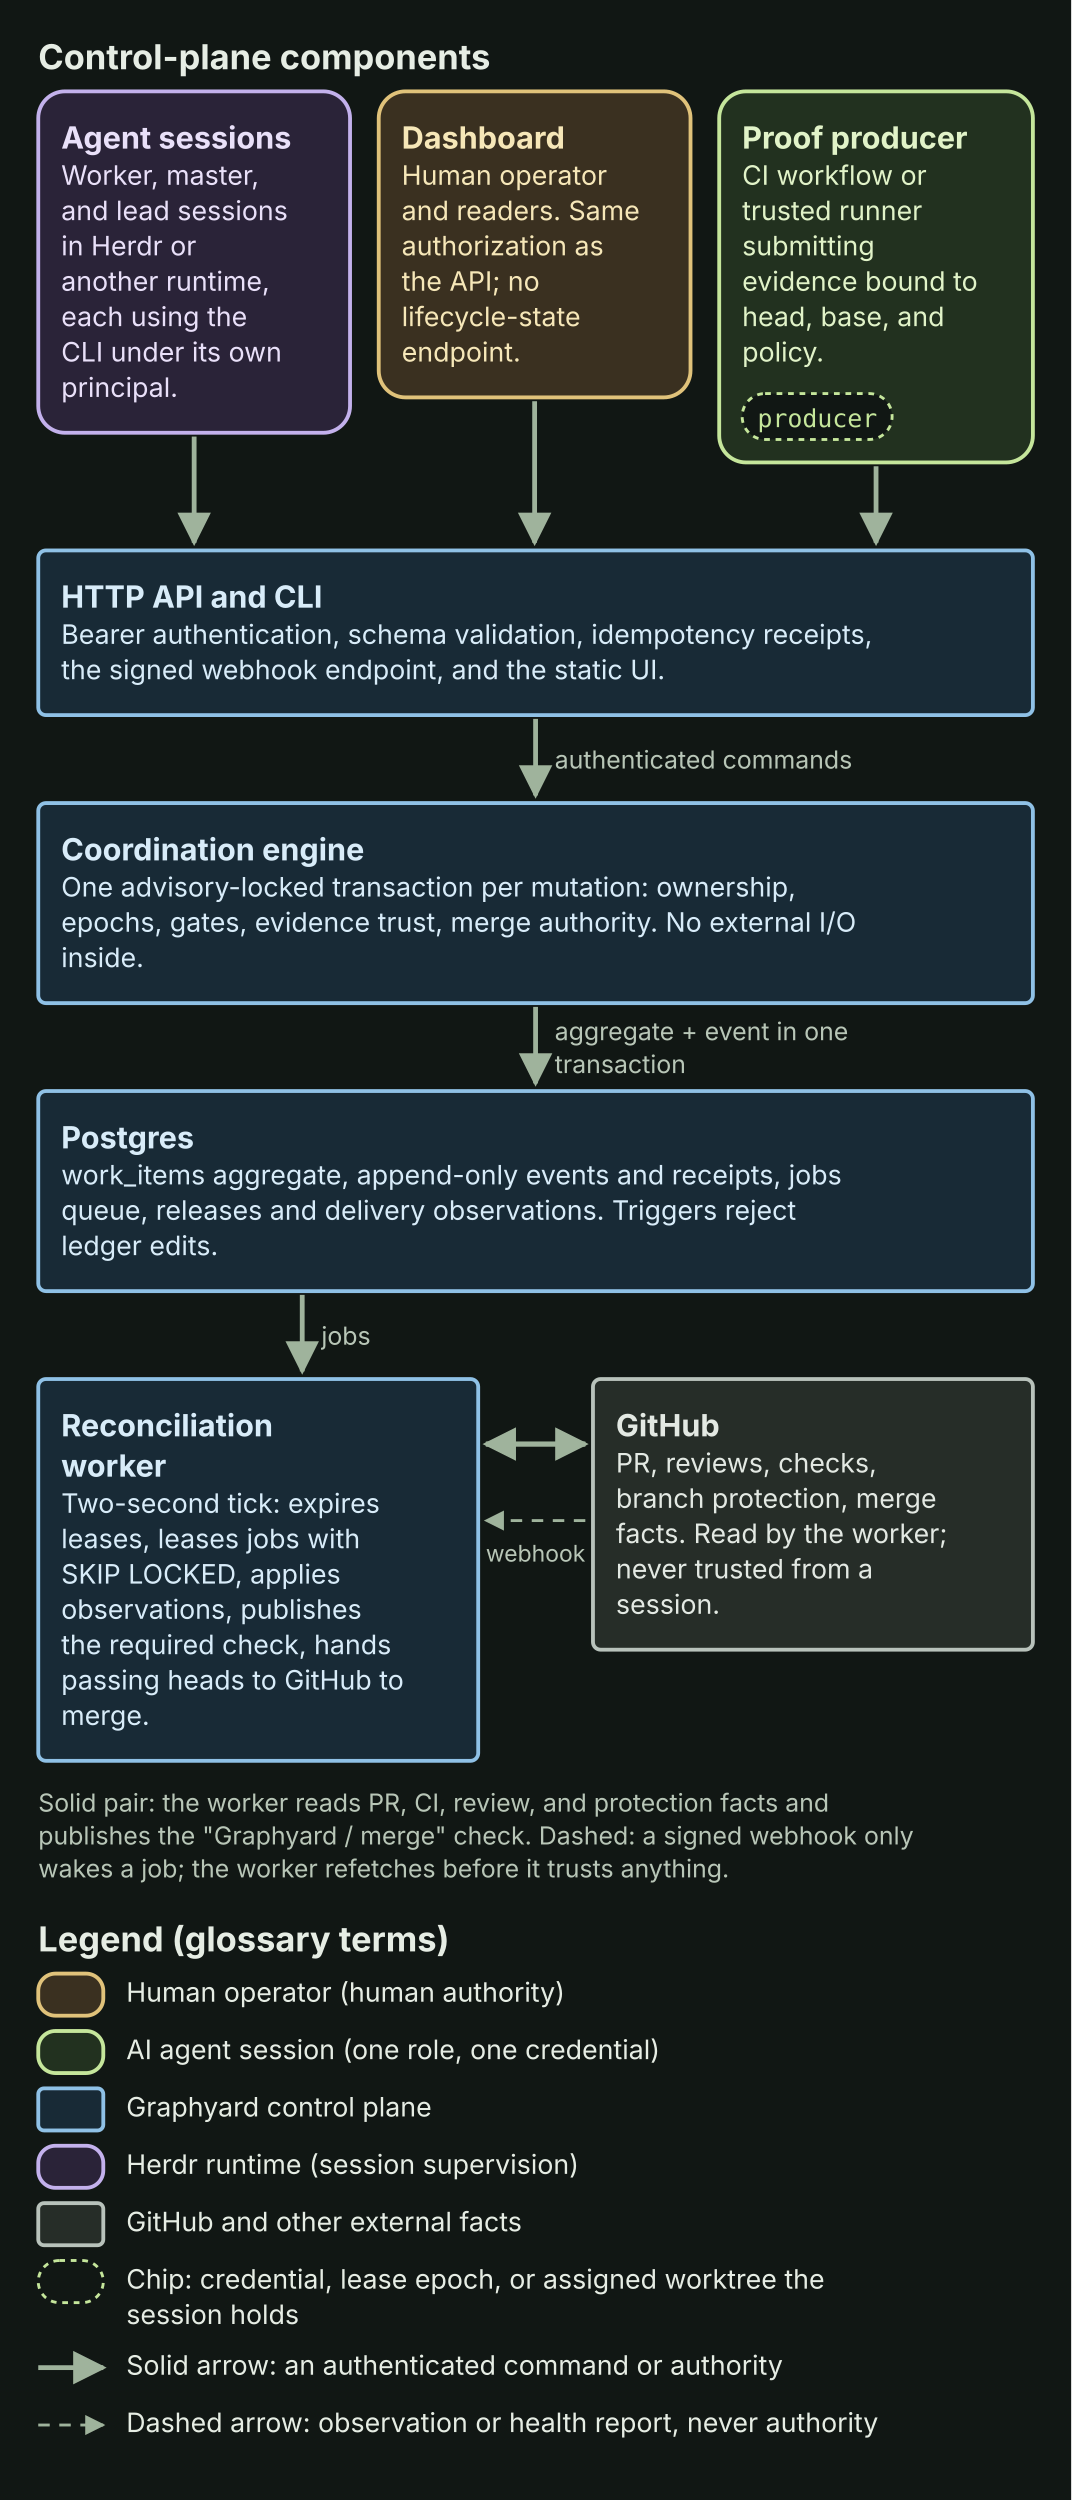
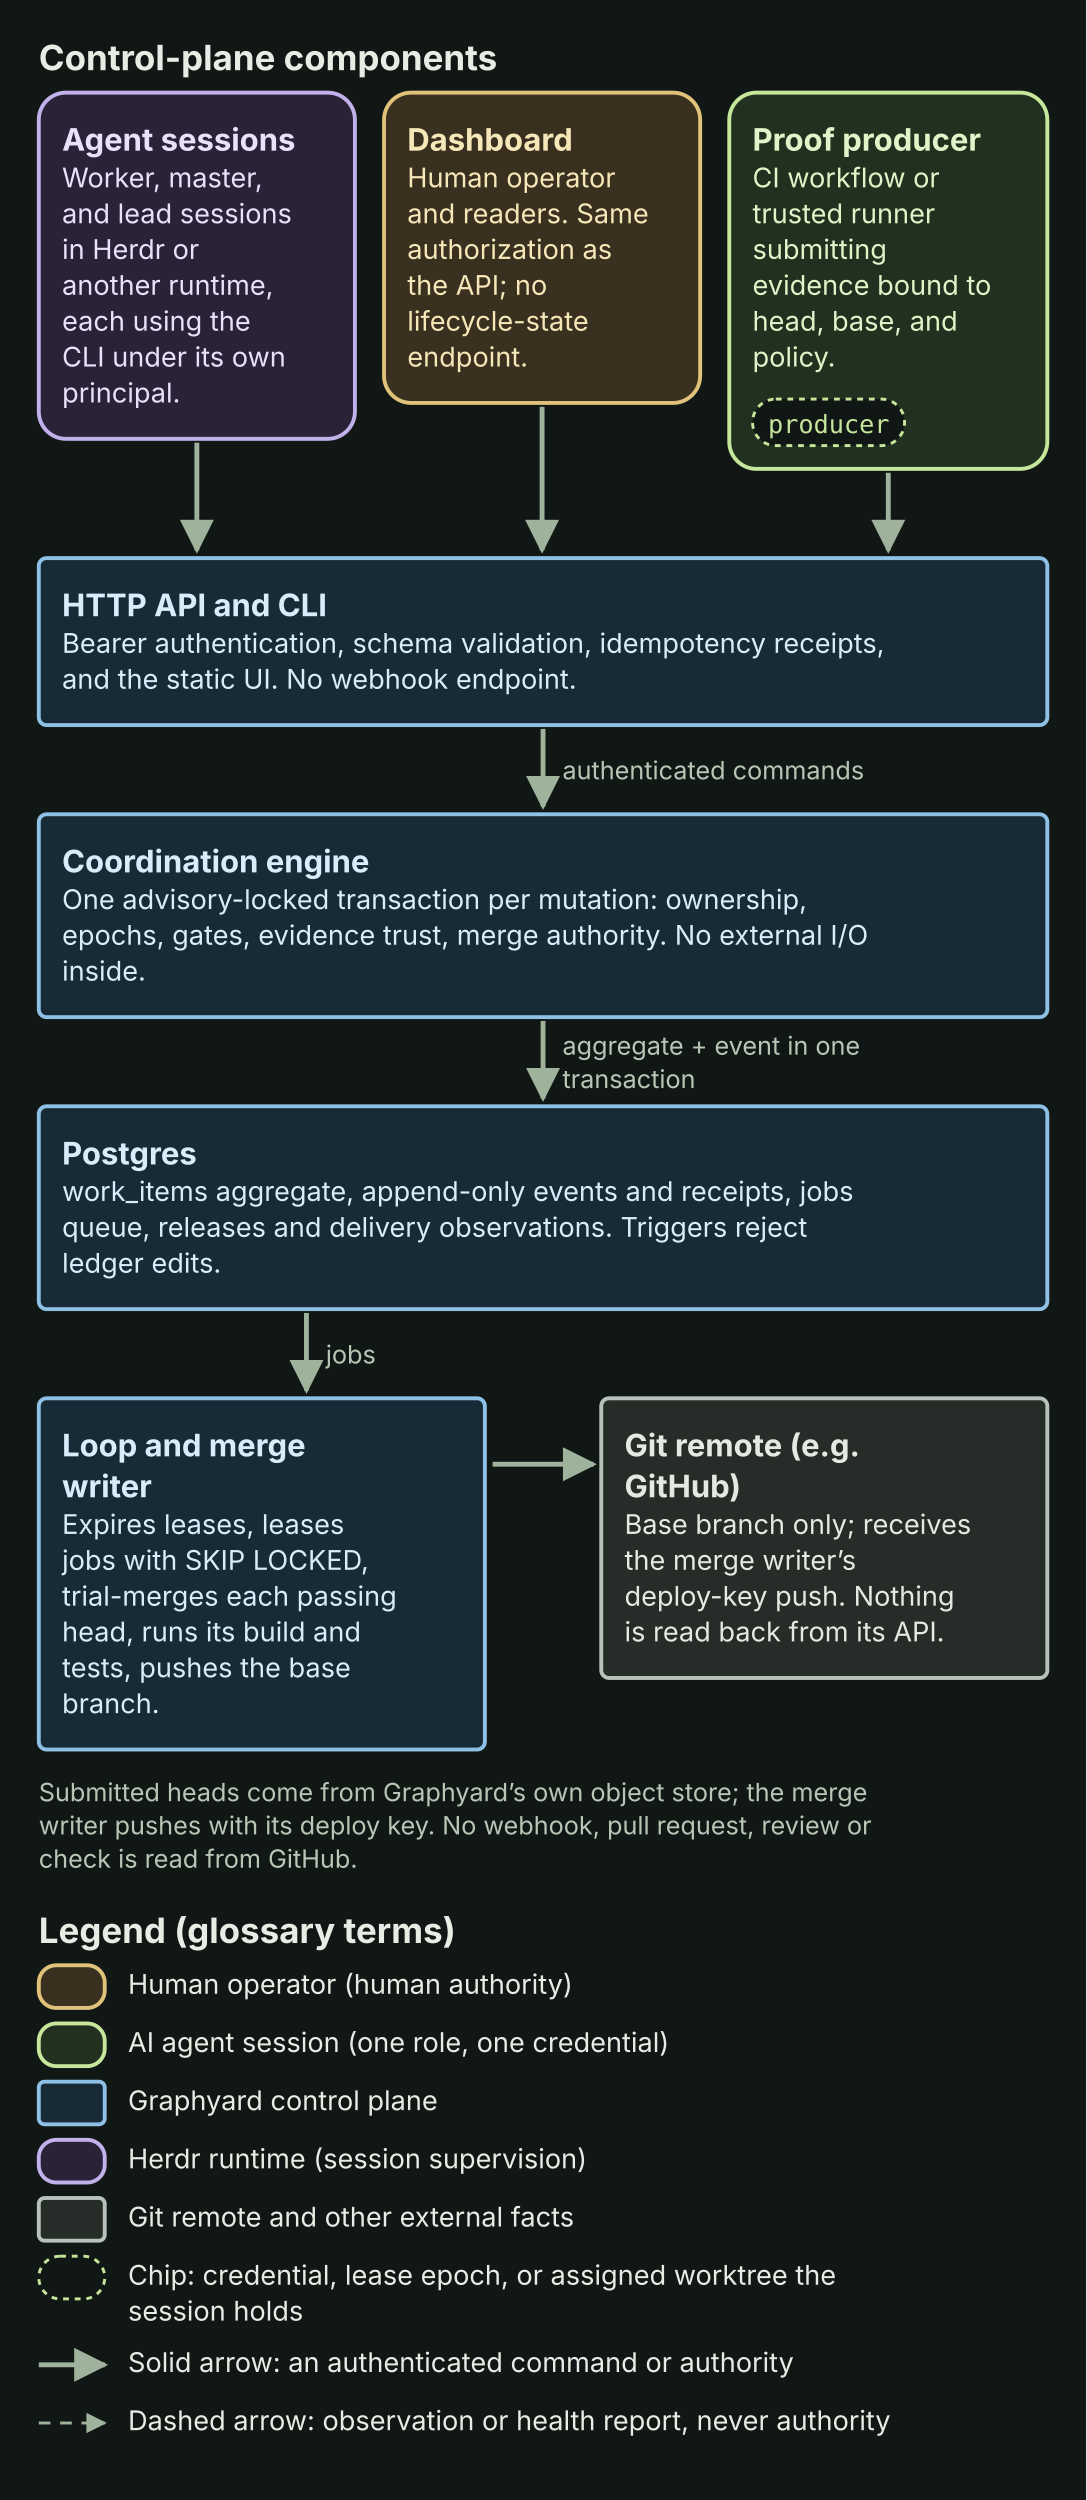
- <svg xmlns="http://www.w3.org/2000/svg" viewBox="0 0 560 1307" width="560" height="1307" role="img" aria-labelledby="title desc" font-family="Inter, &quot;Segoe UI&quot;, Roboto, &quot;Helvetica Neue&quot;, Arial, &quot;Liberation Sans&quot;, ui-sans-serif, system-ui, -apple-system, sans-serif">
+ <svg xmlns="http://www.w3.org/2000/svg" viewBox="0 0 560 1289" width="560" height="1289" role="img" aria-labelledby="title desc" font-family="Inter, &quot;Segoe UI&quot;, Roboto, &quot;Helvetica Neue&quot;, Arial, &quot;Liberation Sans&quot;, ui-sans-serif, system-ui, -apple-system, sans-serif">
  <defs>
    <marker id="arrow" viewBox="0 0 10 10" refX="9" refY="5" markerWidth="7" markerHeight="7" orient="auto-start-reverse">
      <path d="M0 0 L10 5 L0 10 z" fill="#9fb39c" />
    </marker>
  </defs>
-   <rect width="560" height="1307" fill="#111714" />
+   <rect width="560" height="1289" fill="#111714" />
  <text x="20" y="36.2" font-size="18" font-weight="700" fill="#e6ede4" text-anchor="start">Control-plane components</text>
  <rect x="20" y="47.76" width="163" height="178.5" rx="14" fill="#2a2338" stroke="#c3b1ec" stroke-width="2" />
  <text x="32" y="77.7" font-size="16" font-weight="650" fill="#e9e0f9" text-anchor="start">Agent sessions</text>
  <text x="32" y="96.6" font-size="14" font-weight="400" fill="#e9e0f9" text-anchor="start">Worker, master,</text>
  <text x="32" y="115.1" font-size="14" font-weight="400" fill="#e9e0f9" text-anchor="start">and lead sessions</text>
  <text x="32" y="133.5" font-size="14" font-weight="400" fill="#e9e0f9" text-anchor="start">in Herdr or</text>
  <text x="32" y="152.0" font-size="14" font-weight="400" fill="#e9e0f9" text-anchor="start">another runtime,</text>
  <text x="32" y="170.5" font-size="14" font-weight="400" fill="#e9e0f9" text-anchor="start">each using the</text>
  <text x="32" y="189.0" font-size="14" font-weight="400" fill="#e9e0f9" text-anchor="start">CLI under its own</text>
  <text x="32" y="207.5" font-size="14" font-weight="400" fill="#e9e0f9" text-anchor="start">principal.</text>
  <rect x="198" y="47.76" width="163" height="160.0" rx="14" fill="#3a3020" stroke="#e0c27a" stroke-width="2" />
  <text x="210" y="77.7" font-size="16" font-weight="650" fill="#f6e7b8" text-anchor="start">Dashboard</text>
  <text x="210" y="96.6" font-size="14" font-weight="400" fill="#f6e7b8" text-anchor="start">Human operator</text>
  <text x="210" y="115.1" font-size="14" font-weight="400" fill="#f6e7b8" text-anchor="start">and readers. Same</text>
  <text x="210" y="133.5" font-size="14" font-weight="400" fill="#f6e7b8" text-anchor="start">authorization as</text>
  <text x="210" y="152.0" font-size="14" font-weight="400" fill="#f6e7b8" text-anchor="start">the API; no</text>
  <text x="210" y="170.5" font-size="14" font-weight="400" fill="#f6e7b8" text-anchor="start">lifecycle-state</text>
  <text x="210" y="189.0" font-size="14" font-weight="400" fill="#f6e7b8" text-anchor="start">endpoint.</text>
  <rect x="376" y="47.76" width="164" height="194.0" rx="14" fill="#22311f" stroke="#c5e69b" stroke-width="2" />
  <text x="388" y="77.7" font-size="16" font-weight="650" fill="#e1f3c8" text-anchor="start">Proof producer</text>
  <text x="388" y="96.6" font-size="14" font-weight="400" fill="#e1f3c8" text-anchor="start">CI workflow or</text>
  <text x="388" y="115.1" font-size="14" font-weight="400" fill="#e1f3c8" text-anchor="start">trusted runner</text>
  <text x="388" y="133.5" font-size="14" font-weight="400" fill="#e1f3c8" text-anchor="start">submitting</text>
  <text x="388" y="152.0" font-size="14" font-weight="400" fill="#e1f3c8" text-anchor="start">evidence bound to</text>
  <text x="388" y="170.5" font-size="14" font-weight="400" fill="#e1f3c8" text-anchor="start">head, base, and</text>
  <text x="388" y="189.0" font-size="14" font-weight="400" fill="#e1f3c8" text-anchor="start">policy.</text>
  <rect x="388" y="205.76" width="78.4" height="24" rx="12" fill="#111714" stroke="#c5e69b" stroke-width="1.5" stroke-dasharray="3 3" />
  <text x="396" y="223.3" font-size="13" font-weight="400" fill="#c5e69b" text-anchor="start" font-family="ui-monospace, SFMono-Regular, Menlo, monospace">producer</text>
  <rect x="20" y="287.76" width="520" height="86.1" rx="4" fill="#182a36" stroke="#8fc1e6" stroke-width="2" />
  <text x="32" y="317.7" font-size="16" font-weight="650" fill="#d8ecf9" text-anchor="start">HTTP API and CLI</text>
  <text x="32" y="336.6" font-size="14" font-weight="400" fill="#d8ecf9" text-anchor="start">Bearer authentication, schema validation, idempotency receipts,</text>
-   <text x="32" y="355.1" font-size="14" font-weight="400" fill="#d8ecf9" text-anchor="start">the signed webhook endpoint, and the static UI.</text>
+   <text x="32" y="355.1" font-size="14" font-weight="400" fill="#d8ecf9" text-anchor="start">and the static UI. No webhook endpoint.</text>
  <line x1="101.5" y1="228.24" x2="101.5" y2="283.76" stroke="#9fb39c" stroke-width="2.5" marker-end="url(#arrow)" />
  <line x1="279.5" y1="209.76" x2="279.5" y2="283.76" stroke="#9fb39c" stroke-width="2.5" marker-end="url(#arrow)" />
  <line x1="458" y1="243.76" x2="458" y2="283.76" stroke="#9fb39c" stroke-width="2.5" marker-end="url(#arrow)" />
  <rect x="20" y="419.84" width="520" height="104.6" rx="4" fill="#182a36" stroke="#8fc1e6" stroke-width="2" />
  <text x="32" y="449.8" font-size="16" font-weight="650" fill="#d8ecf9" text-anchor="start">Coordination engine</text>
  <text x="32" y="468.7" font-size="14" font-weight="400" fill="#d8ecf9" text-anchor="start">One advisory-locked transaction per mutation: ownership,</text>
  <text x="32" y="487.1" font-size="14" font-weight="400" fill="#d8ecf9" text-anchor="start">epochs, gates, evidence trust, merge authority. No external I/O</text>
  <text x="32" y="505.6" font-size="14" font-weight="400" fill="#d8ecf9" text-anchor="start">inside.</text>
  <line x1="280" y1="375.84" x2="280" y2="415.84" stroke="#9fb39c" stroke-width="2.5" marker-end="url(#arrow)" />
  <text x="290" y="401.8" font-size="13" font-weight="400" fill="#b8c6b7" text-anchor="start">authenticated commands</text>
  <rect x="20" y="570.4" width="520" height="104.6" rx="4" fill="#182a36" stroke="#8fc1e6" stroke-width="2" />
  <text x="32" y="600.4" font-size="16" font-weight="650" fill="#d8ecf9" text-anchor="start">Postgres</text>
  <text x="32" y="619.2" font-size="14" font-weight="400" fill="#d8ecf9" text-anchor="start">work_items aggregate, append-only events and receipts, jobs</text>
  <text x="32" y="637.7" font-size="14" font-weight="400" fill="#d8ecf9" text-anchor="start">queue, releases and delivery observations. Triggers reject</text>
  <text x="32" y="656.2" font-size="14" font-weight="400" fill="#d8ecf9" text-anchor="start">ledger edits.</text>
  <line x1="280" y1="526.4" x2="280" y2="566.4" stroke="#9fb39c" stroke-width="2.5" marker-end="url(#arrow)" />
  <text x="290" y="543.8" font-size="13" font-weight="400" fill="#b8c6b7" text-anchor="start">aggregate + event in one</text>
  <text x="290" y="561.0" font-size="13" font-weight="400" fill="#b8c6b7" text-anchor="start">transaction</text>
-   <rect x="20" y="720.96" width="230" height="199.6" rx="4" fill="#182a36" stroke="#8fc1e6" stroke-width="2" />
-   <text x="32" y="750.9" font-size="16" font-weight="650" fill="#d8ecf9" text-anchor="start">Reconciliation</text>
-   <text x="32" y="772.0" font-size="16" font-weight="650" fill="#d8ecf9" text-anchor="start">worker</text>
-   <text x="32" y="790.9" font-size="14" font-weight="400" fill="#d8ecf9" text-anchor="start">Two-second tick: expires</text>
-   <text x="32" y="809.4" font-size="14" font-weight="400" fill="#d8ecf9" text-anchor="start">leases, leases jobs with</text>
-   <text x="32" y="827.9" font-size="14" font-weight="400" fill="#d8ecf9" text-anchor="start">SKIP LOCKED, applies</text>
-   <text x="32" y="846.3" font-size="14" font-weight="400" fill="#d8ecf9" text-anchor="start">observations, publishes</text>
-   <text x="32" y="864.8" font-size="14" font-weight="400" fill="#d8ecf9" text-anchor="start">the required check, hands</text>
-   <text x="32" y="883.3" font-size="14" font-weight="400" fill="#d8ecf9" text-anchor="start">passing heads to GitHub to</text>
-   <text x="32" y="901.8" font-size="14" font-weight="400" fill="#d8ecf9" text-anchor="start">merge.</text>
-   <rect x="310" y="720.96" width="230" height="141.5" rx="4" fill="#262d28" stroke="#b8c2bb" stroke-width="2" />
-   <text x="322" y="750.9" font-size="16" font-weight="650" fill="#e3e9e3" text-anchor="start">GitHub</text>
-   <text x="322" y="769.8" font-size="14" font-weight="400" fill="#e3e9e3" text-anchor="start">PR, reviews, checks,</text>
-   <text x="322" y="788.3" font-size="14" font-weight="400" fill="#e3e9e3" text-anchor="start">branch protection, merge</text>
-   <text x="322" y="806.7" font-size="14" font-weight="400" fill="#e3e9e3" text-anchor="start">facts. Read by the worker;</text>
-   <text x="322" y="825.2" font-size="14" font-weight="400" fill="#e3e9e3" text-anchor="start">never trusted from a</text>
-   <text x="322" y="843.7" font-size="14" font-weight="400" fill="#e3e9e3" text-anchor="start">session.</text>
+   <rect x="20" y="720.96" width="230" height="181.1" rx="4" fill="#182a36" stroke="#8fc1e6" stroke-width="2" />
+   <text x="32" y="750.9" font-size="16" font-weight="650" fill="#d8ecf9" text-anchor="start">Loop and merge</text>
+   <text x="32" y="772.0" font-size="16" font-weight="650" fill="#d8ecf9" text-anchor="start">writer</text>
+   <text x="32" y="790.9" font-size="14" font-weight="400" fill="#d8ecf9" text-anchor="start">Expires leases, leases</text>
+   <text x="32" y="809.4" font-size="14" font-weight="400" fill="#d8ecf9" text-anchor="start">jobs with SKIP LOCKED,</text>
+   <text x="32" y="827.9" font-size="14" font-weight="400" fill="#d8ecf9" text-anchor="start">trial-merges each passing</text>
+   <text x="32" y="846.3" font-size="14" font-weight="400" fill="#d8ecf9" text-anchor="start">head, runs its build and</text>
+   <text x="32" y="864.8" font-size="14" font-weight="400" fill="#d8ecf9" text-anchor="start">tests, pushes the base</text>
+   <text x="32" y="883.3" font-size="14" font-weight="400" fill="#d8ecf9" text-anchor="start">branch.</text>
+   <rect x="310" y="720.96" width="230" height="144.2" rx="4" fill="#262d28" stroke="#b8c2bb" stroke-width="2" />
+   <text x="322" y="750.9" font-size="16" font-weight="650" fill="#e3e9e3" text-anchor="start">Git remote (e.g.</text>
+   <text x="322" y="772.0" font-size="16" font-weight="650" fill="#e3e9e3" text-anchor="start">GitHub)</text>
+   <text x="322" y="790.9" font-size="14" font-weight="400" fill="#e3e9e3" text-anchor="start">Base branch only; receives</text>
+   <text x="322" y="809.4" font-size="14" font-weight="400" fill="#e3e9e3" text-anchor="start">the merge writer’s</text>
+   <text x="322" y="827.9" font-size="14" font-weight="400" fill="#e3e9e3" text-anchor="start">deploy-key push. Nothing</text>
+   <text x="322" y="846.3" font-size="14" font-weight="400" fill="#e3e9e3" text-anchor="start">is read back from its API.</text>
  <line x1="158" y1="676.96" x2="158" y2="716.96" stroke="#9fb39c" stroke-width="2.5" marker-end="url(#arrow)" />
  <text x="168" y="703.0" font-size="13" font-weight="400" fill="#b8c6b7" text-anchor="start">jobs</text>
  <line x1="254" y1="754.96" x2="306" y2="754.96" stroke="#9fb39c" stroke-width="2.5" marker-end="url(#arrow)" />
-   <line x1="306" y1="754.96" x2="254" y2="754.96" stroke="#9fb39c" stroke-width="2.5" marker-end="url(#arrow)" />
-   <line x1="306" y1="794.96" x2="254" y2="794.96" stroke="#9fb39c" stroke-width="1.5" stroke-dasharray="6 5" marker-end="url(#arrow)" />
-   <text x="280" y="816.4" font-size="12" font-weight="400" fill="#b8c6b7" text-anchor="middle">webhook</text>
-   <text x="20" y="947.1" font-size="13" font-weight="400" fill="#b8c6b7" text-anchor="start">Solid pair: the worker reads PR, CI, review, and protection facts and</text>
-   <text x="20" y="964.3" font-size="13" font-weight="400" fill="#b8c6b7" text-anchor="start">publishes the "Graphyard / merge" check. Dashed: a signed webhook only</text>
-   <text x="20" y="981.5" font-size="13" font-weight="400" fill="#b8c6b7" text-anchor="start">wakes a job; the worker refetches before it trusts anything.</text>
-   <text x="20" y="1020.2" font-size="18" font-weight="700" fill="#e6ede4" text-anchor="start">Legend (glossary terms)</text>
-   <g transform="translate(0 1031.8)">
+   <text x="20" y="928.7" font-size="13" font-weight="400" fill="#b8c6b7" text-anchor="start">Submitted heads come from Graphyard’s own object store; the merge</text>
+   <text x="20" y="945.8" font-size="13" font-weight="400" fill="#b8c6b7" text-anchor="start">writer pushes with its deploy key. No webhook, pull request, review or</text>
+   <text x="20" y="963.0" font-size="13" font-weight="400" fill="#b8c6b7" text-anchor="start">check is read from GitHub.</text>
+   <text x="20" y="1001.8" font-size="18" font-weight="700" fill="#e6ede4" text-anchor="start">Legend (glossary terms)</text>
+   <g transform="translate(0 1013.3)">
    <rect x="20" y="0" width="34" height="22" rx="9" fill="#3a3020" stroke="#e0c27a" stroke-width="2" />
  </g>
-   <text x="66" y="1046.5" font-size="14" font-weight="400" fill="#e6ede4" text-anchor="start">Human operator (human authority)</text>
-   <g transform="translate(0 1061.8)">
+   <text x="66" y="1028.0" font-size="14" font-weight="400" fill="#e6ede4" text-anchor="start">Human operator (human authority)</text>
+   <g transform="translate(0 1043.3)">
    <rect x="20" y="0" width="34" height="22" rx="9" fill="#22311f" stroke="#c5e69b" stroke-width="2" />
  </g>
-   <text x="66" y="1076.5" font-size="14" font-weight="400" fill="#e6ede4" text-anchor="start">AI agent session (one role, one credential)</text>
-   <g transform="translate(0 1091.8)">
+   <text x="66" y="1058.0" font-size="14" font-weight="400" fill="#e6ede4" text-anchor="start">AI agent session (one role, one credential)</text>
+   <g transform="translate(0 1073.3)">
    <rect x="20" y="0" width="34" height="22" rx="3" fill="#182a36" stroke="#8fc1e6" stroke-width="2" />
  </g>
-   <text x="66" y="1106.5" font-size="14" font-weight="400" fill="#e6ede4" text-anchor="start">Graphyard control plane</text>
-   <g transform="translate(0 1121.8)">
+   <text x="66" y="1088.0" font-size="14" font-weight="400" fill="#e6ede4" text-anchor="start">Graphyard control plane</text>
+   <g transform="translate(0 1103.3)">
    <rect x="20" y="0" width="34" height="22" rx="9" fill="#2a2338" stroke="#c3b1ec" stroke-width="2" />
  </g>
-   <text x="66" y="1136.5" font-size="14" font-weight="400" fill="#e6ede4" text-anchor="start">Herdr runtime (session supervision)</text>
-   <g transform="translate(0 1151.8)">
+   <text x="66" y="1118.0" font-size="14" font-weight="400" fill="#e6ede4" text-anchor="start">Herdr runtime (session supervision)</text>
+   <g transform="translate(0 1133.3)">
    <rect x="20" y="0" width="34" height="22" rx="3" fill="#262d28" stroke="#b8c2bb" stroke-width="2" />
  </g>
-   <text x="66" y="1166.5" font-size="14" font-weight="400" fill="#e6ede4" text-anchor="start">GitHub and other external facts</text>
-   <g transform="translate(0 1181.8)">
+   <text x="66" y="1148.0" font-size="14" font-weight="400" fill="#e6ede4" text-anchor="start">Git remote and other external facts</text>
+   <g transform="translate(0 1163.3)">
    <rect x="20" y="0" width="34" height="22" rx="11" fill="#111714" stroke="#c5e69b" stroke-width="1.5" stroke-dasharray="3 3" />
  </g>
-   <text x="66" y="1196.5" font-size="14" font-weight="400" fill="#e6ede4" text-anchor="start">Chip: credential, lease epoch, or assigned worktree the</text>
-   <text x="66" y="1215.0" font-size="14" font-weight="400" fill="#e6ede4" text-anchor="start">session holds</text>
-   <g transform="translate(0 1226.8)">
+   <text x="66" y="1178.0" font-size="14" font-weight="400" fill="#e6ede4" text-anchor="start">Chip: credential, lease epoch, or assigned worktree the</text>
+   <text x="66" y="1196.5" font-size="14" font-weight="400" fill="#e6ede4" text-anchor="start">session holds</text>
+   <g transform="translate(0 1208.3)">
    <line x1="20" y1="11" x2="54" y2="11" stroke="#9fb39c" stroke-width="2.5" marker-end="url(#arrow)" />
  </g>
-   <text x="66" y="1241.5" font-size="14" font-weight="400" fill="#e6ede4" text-anchor="start">Solid arrow: an authenticated command or authority</text>
-   <g transform="translate(0 1256.8)">
+   <text x="66" y="1223.0" font-size="14" font-weight="400" fill="#e6ede4" text-anchor="start">Solid arrow: an authenticated command or authority</text>
+   <g transform="translate(0 1238.3)">
    <line x1="20" y1="11" x2="54" y2="11" stroke="#9fb39c" stroke-width="1.5" stroke-dasharray="6 5" marker-end="url(#arrow)" />
  </g>
-   <text x="66" y="1271.5" font-size="14" font-weight="400" fill="#e6ede4" text-anchor="start">Dashed arrow: observation or health report, never authority</text>
+   <text x="66" y="1253.0" font-size="14" font-weight="400" fill="#e6ede4" text-anchor="start">Dashed arrow: observation or health report, never authority</text>
</svg>
